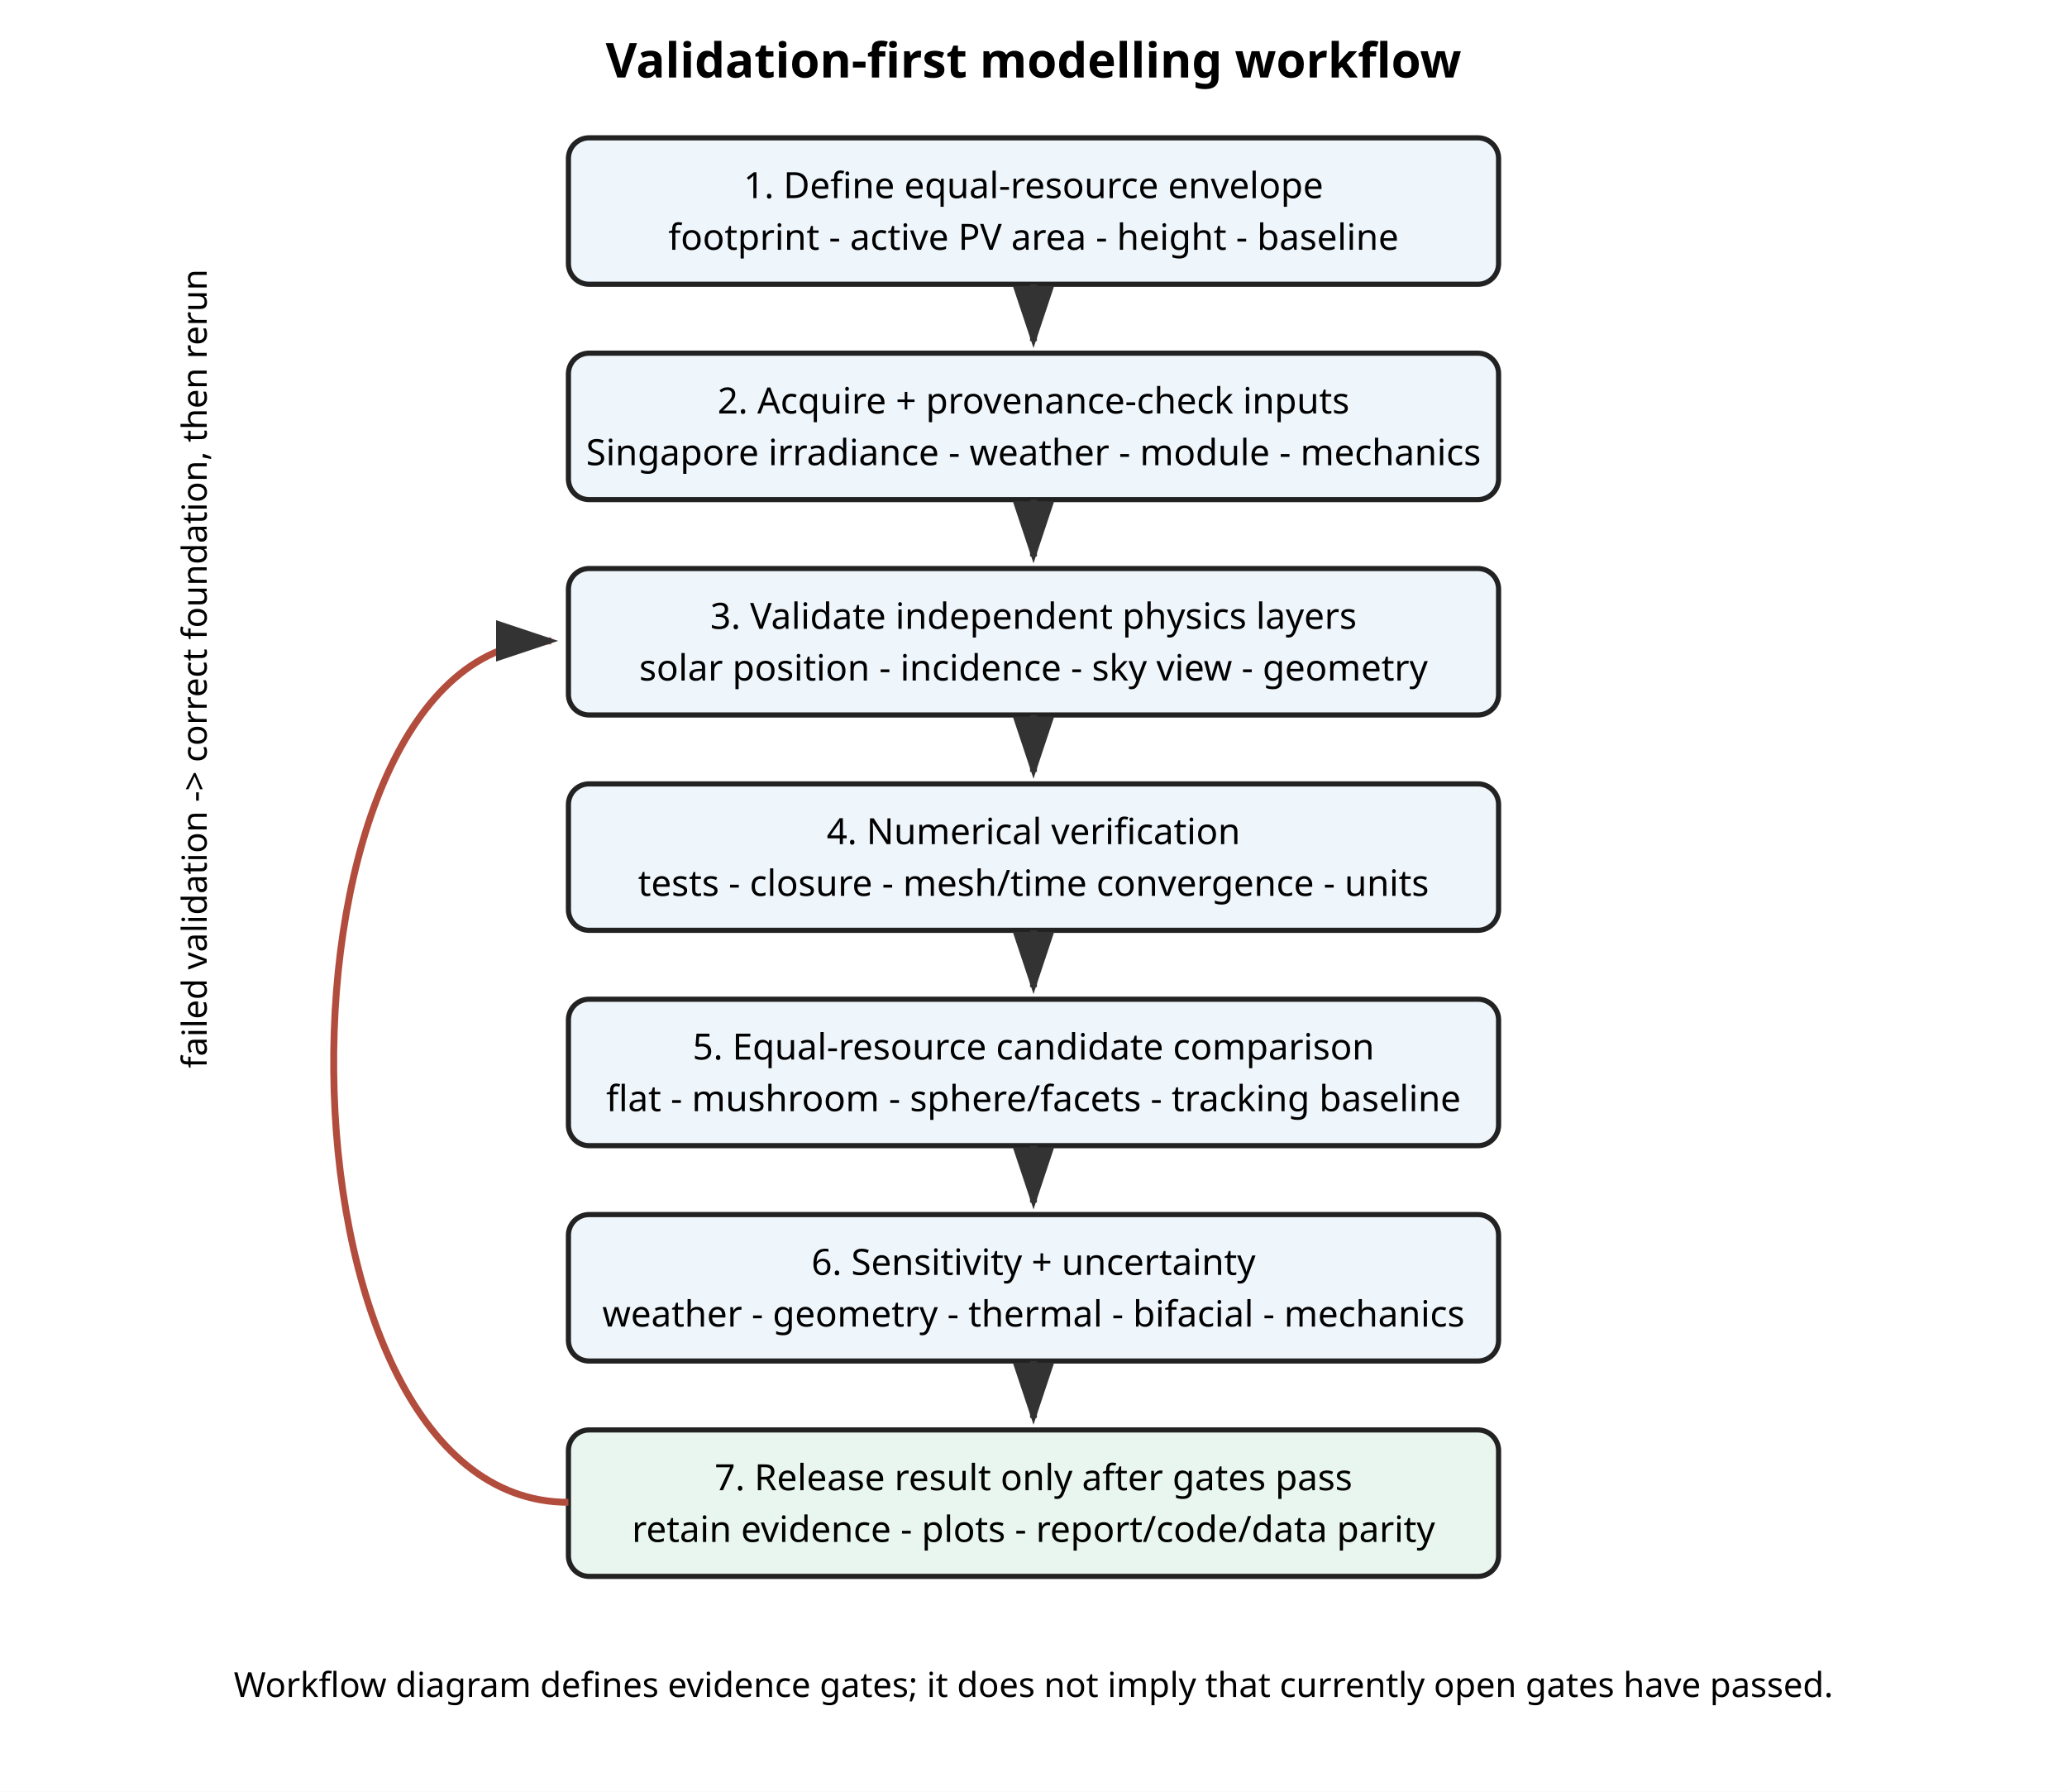
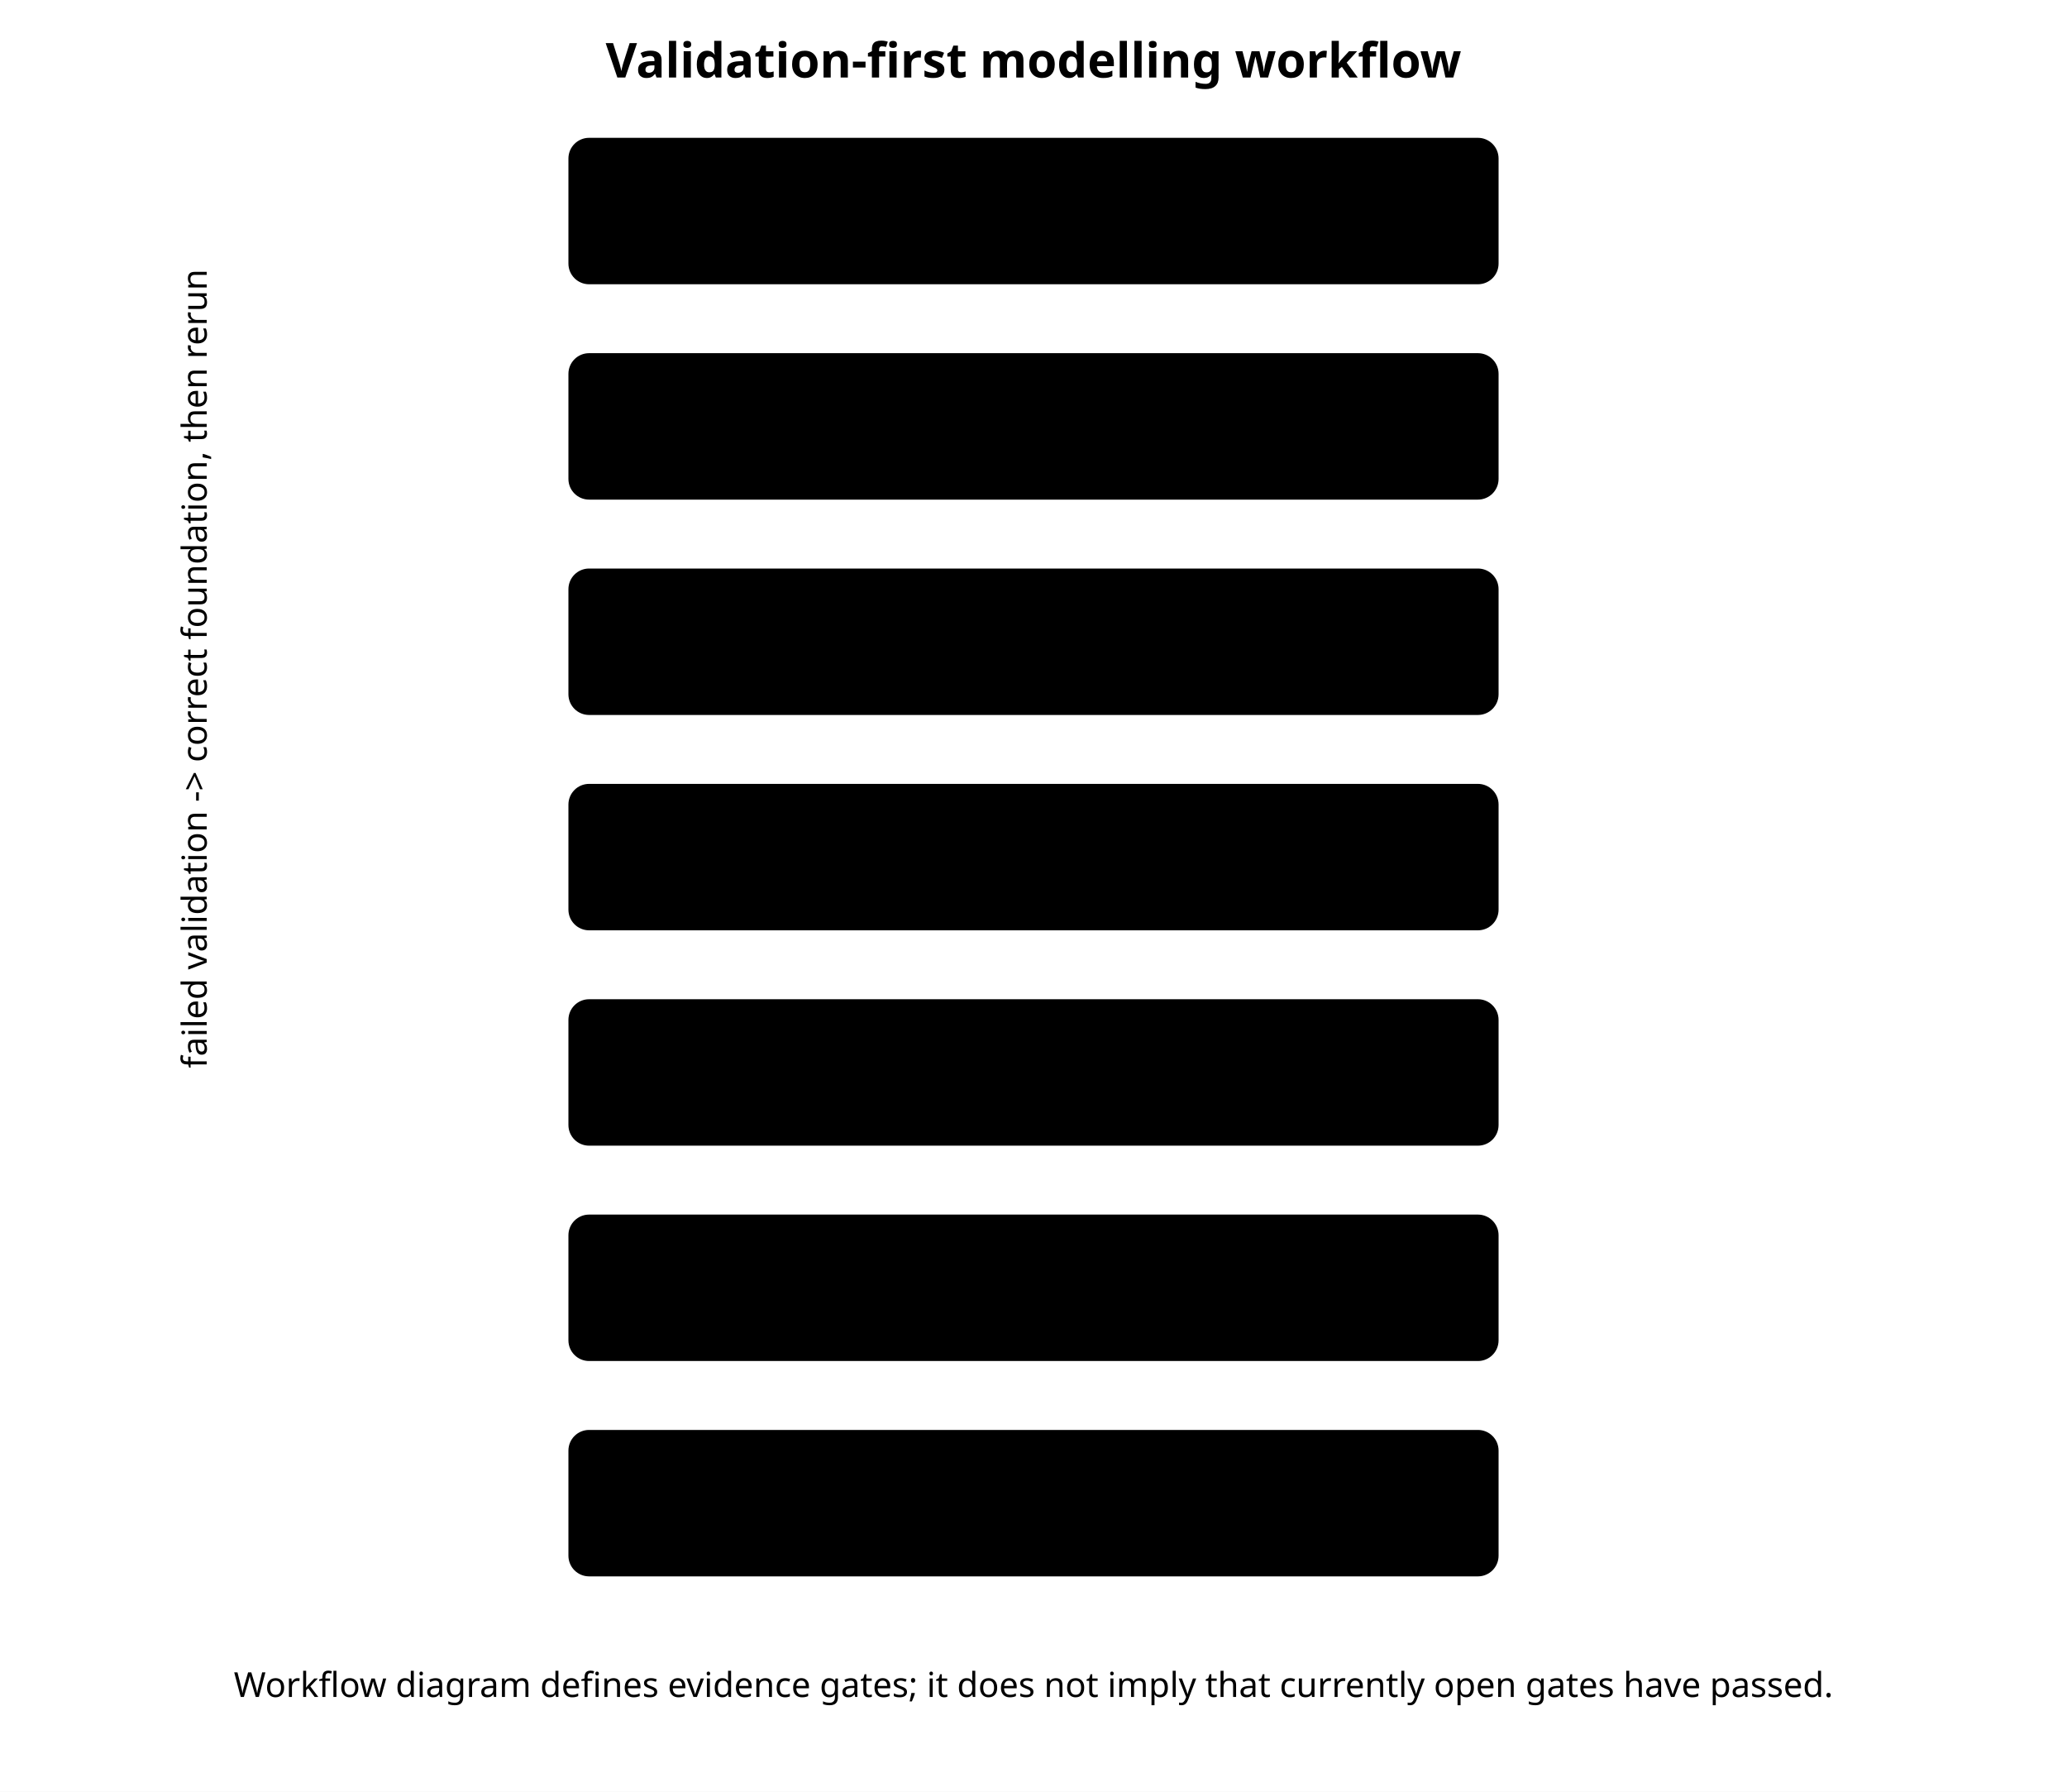
<svg xmlns="http://www.w3.org/2000/svg" width="1200" height="1040" viewBox="0 0 1200 1040">
  <defs>
    <marker id="a" markerWidth="10" markerHeight="10" refX="8" refY="3" orient="auto">
-       <path d="M0,0 L0,6 L9,3 z" fill="#333" />
+       <path d="M0,0 L0,6 L9,3 z" fill=" number 333" />
    </marker>
  </defs>
  <rect width="1200" height="1040" fill="white" />
  <text x="600" y="45" text-anchor="middle" font-family="sans-serif" font-size="28" font-weight="bold">Validation-first modelling workflow</text>
  <g font-family="sans-serif" font-size="21" text-anchor="middle">
-     <rect x="330" y="80" width="540" height="85" rx="12" fill="#eef5fb" stroke="#222" stroke-width="3" />
+     <rect x="330" y="80" width="540" height="85" rx="12" fill=" number eef5fb" stroke=" number 222" stroke-width="3" />
    <text x="600" y="115">1. Define equal-resource envelope</text>
    <text x="600" y="145">footprint - active PV area - height - baseline</text>
-     <rect x="330" y="205" width="540" height="85" rx="12" fill="#eef5fb" stroke="#222" stroke-width="3" />
+     <rect x="330" y="205" width="540" height="85" rx="12" fill=" number eef5fb" stroke=" number 222" stroke-width="3" />
    <text x="600" y="240">2. Acquire + provenance-check inputs</text>
    <text x="600" y="270">Singapore irradiance - weather - module - mechanics</text>
-     <rect x="330" y="330" width="540" height="85" rx="12" fill="#eef5fb" stroke="#222" stroke-width="3" />
+     <rect x="330" y="330" width="540" height="85" rx="12" fill=" number eef5fb" stroke=" number 222" stroke-width="3" />
    <text x="600" y="365">3. Validate independent physics layers</text>
    <text x="600" y="395">solar position - incidence - sky view - geometry</text>
-     <rect x="330" y="455" width="540" height="85" rx="12" fill="#eef5fb" stroke="#222" stroke-width="3" />
+     <rect x="330" y="455" width="540" height="85" rx="12" fill=" number eef5fb" stroke=" number 222" stroke-width="3" />
    <text x="600" y="490">4. Numerical verification</text>
    <text x="600" y="520">tests - closure - mesh/time convergence - units</text>
-     <rect x="330" y="580" width="540" height="85" rx="12" fill="#eef5fb" stroke="#222" stroke-width="3" />
+     <rect x="330" y="580" width="540" height="85" rx="12" fill=" number eef5fb" stroke=" number 222" stroke-width="3" />
    <text x="600" y="615">5. Equal-resource candidate comparison</text>
    <text x="600" y="645">flat - mushroom - sphere/facets - tracking baseline</text>
-     <rect x="330" y="705" width="540" height="85" rx="12" fill="#eef5fb" stroke="#222" stroke-width="3" />
+     <rect x="330" y="705" width="540" height="85" rx="12" fill=" number eef5fb" stroke=" number 222" stroke-width="3" />
    <text x="600" y="740">6. Sensitivity + uncertainty</text>
    <text x="600" y="770">weather - geometry - thermal - bifacial - mechanics</text>
-     <rect x="330" y="830" width="540" height="85" rx="12" fill="#e8f6ef" stroke="#222" stroke-width="3" />
+     <rect x="330" y="830" width="540" height="85" rx="12" fill=" number e8f6ef" stroke=" number 222" stroke-width="3" />
    <text x="600" y="865">7. Release result only after gates pass</text>
    <text x="600" y="895">retain evidence - plots - report/code/data parity</text>
  </g>
-   <g stroke="#333" stroke-width="4" marker-end="url(#a)">
+   <g stroke=" number 333" stroke-width="4" marker-end="url( number a)">
    <line x1="600" y1="165" x2="600" y2="198" />
    <line x1="600" y1="290" x2="600" y2="323" />
    <line x1="600" y1="415" x2="600" y2="448" />
    <line x1="600" y1="540" x2="600" y2="573" />
    <line x1="600" y1="665" x2="600" y2="698" />
    <line x1="600" y1="790" x2="600" y2="823" />
  </g>
-   <path d="M330 872 C150 872 150 372 320 372" fill="none" stroke="#b24c3d" stroke-width="4" marker-end="url(#a)" />
+   <path d="M330 872 C150 872 150 372 320 372" fill="none" stroke=" number b24c3d" stroke-width="4" marker-end="url( number a)" />
  <text x="120" y="620" font-family="sans-serif" font-size="20" transform="rotate(-90 120 620)">failed validation -&gt; correct foundation, then rerun</text>
  <text x="600" y="985" text-anchor="middle" font-family="sans-serif" font-size="20">Workflow diagram defines evidence gates; it does not imply that currently open gates have passed.</text>
</svg>
